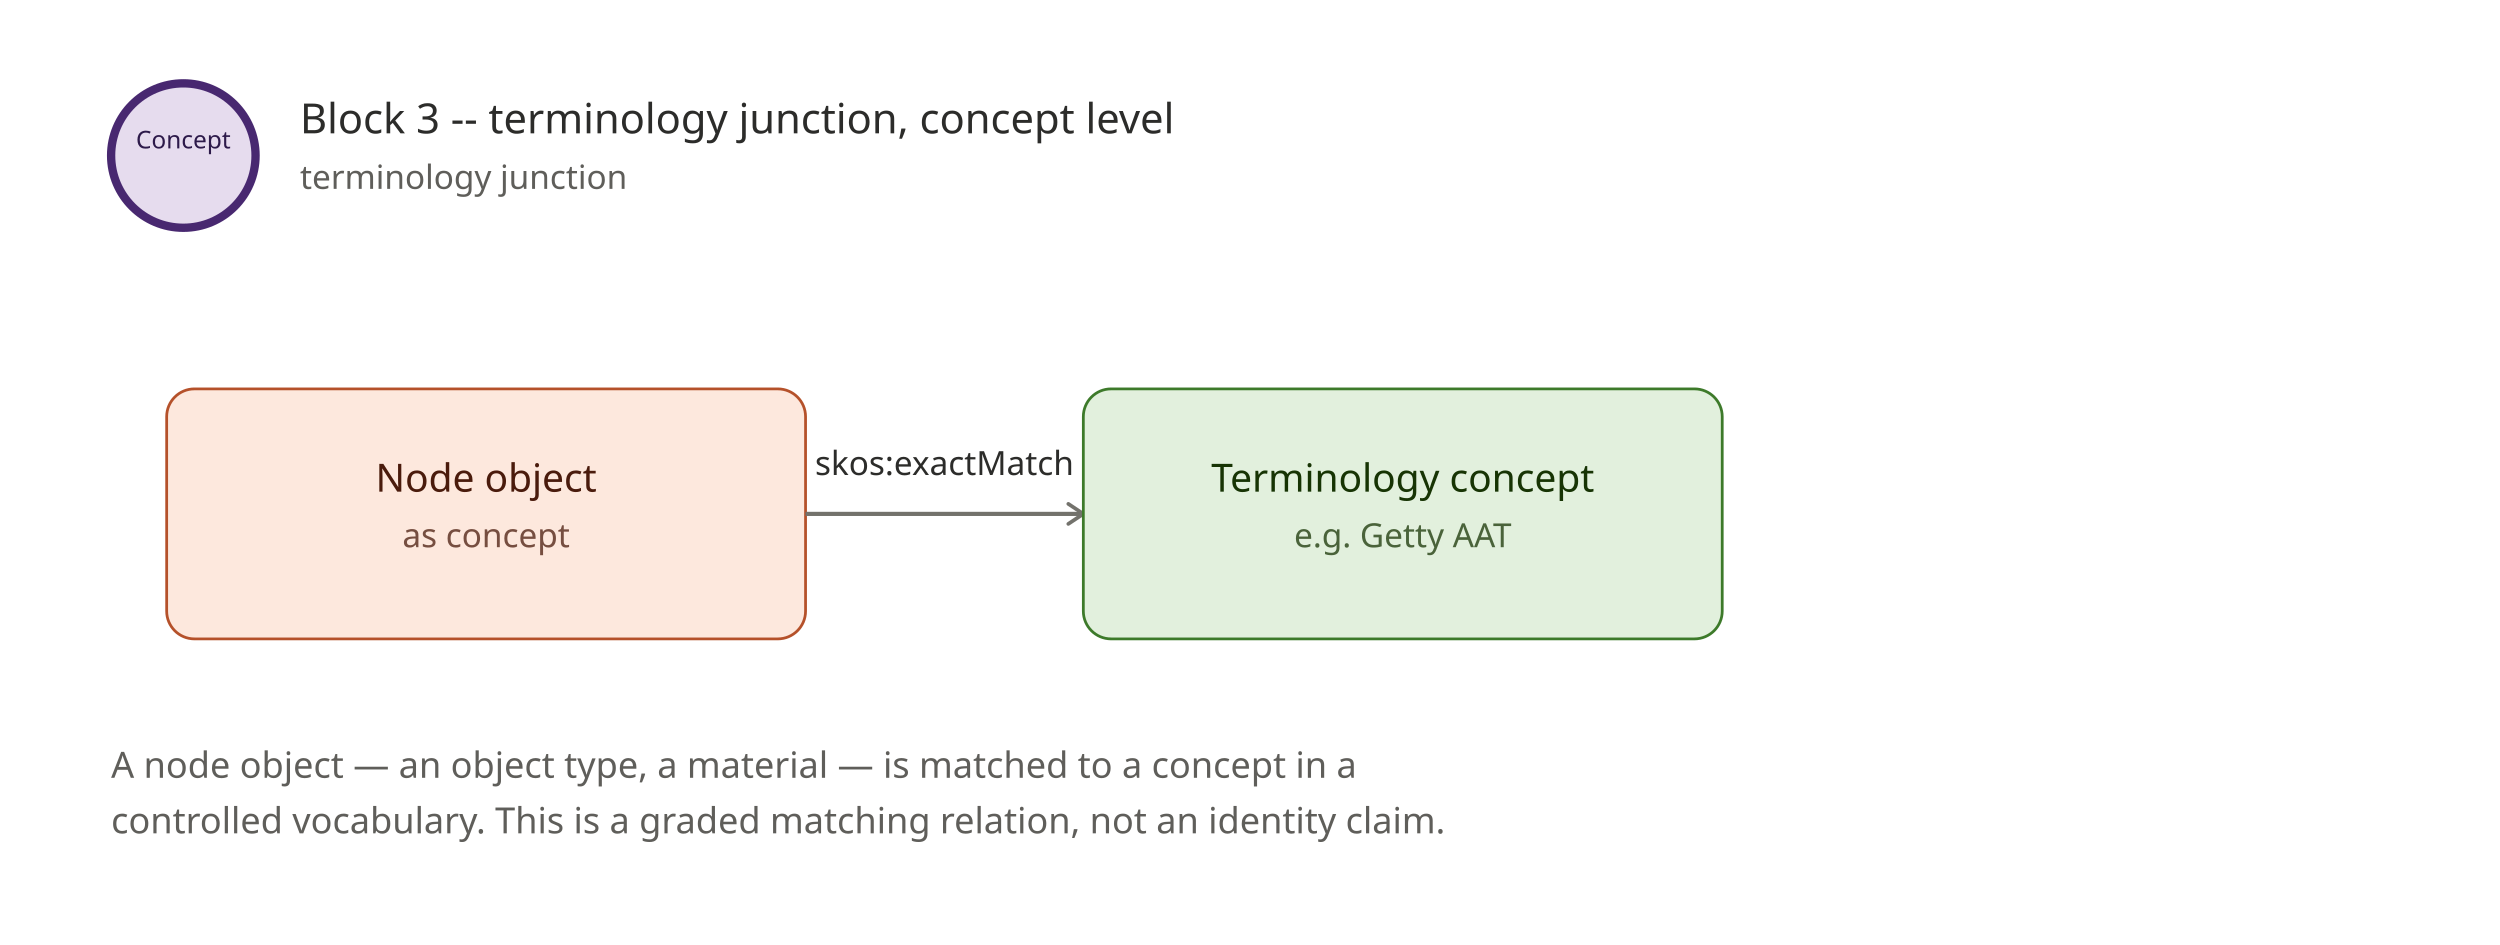
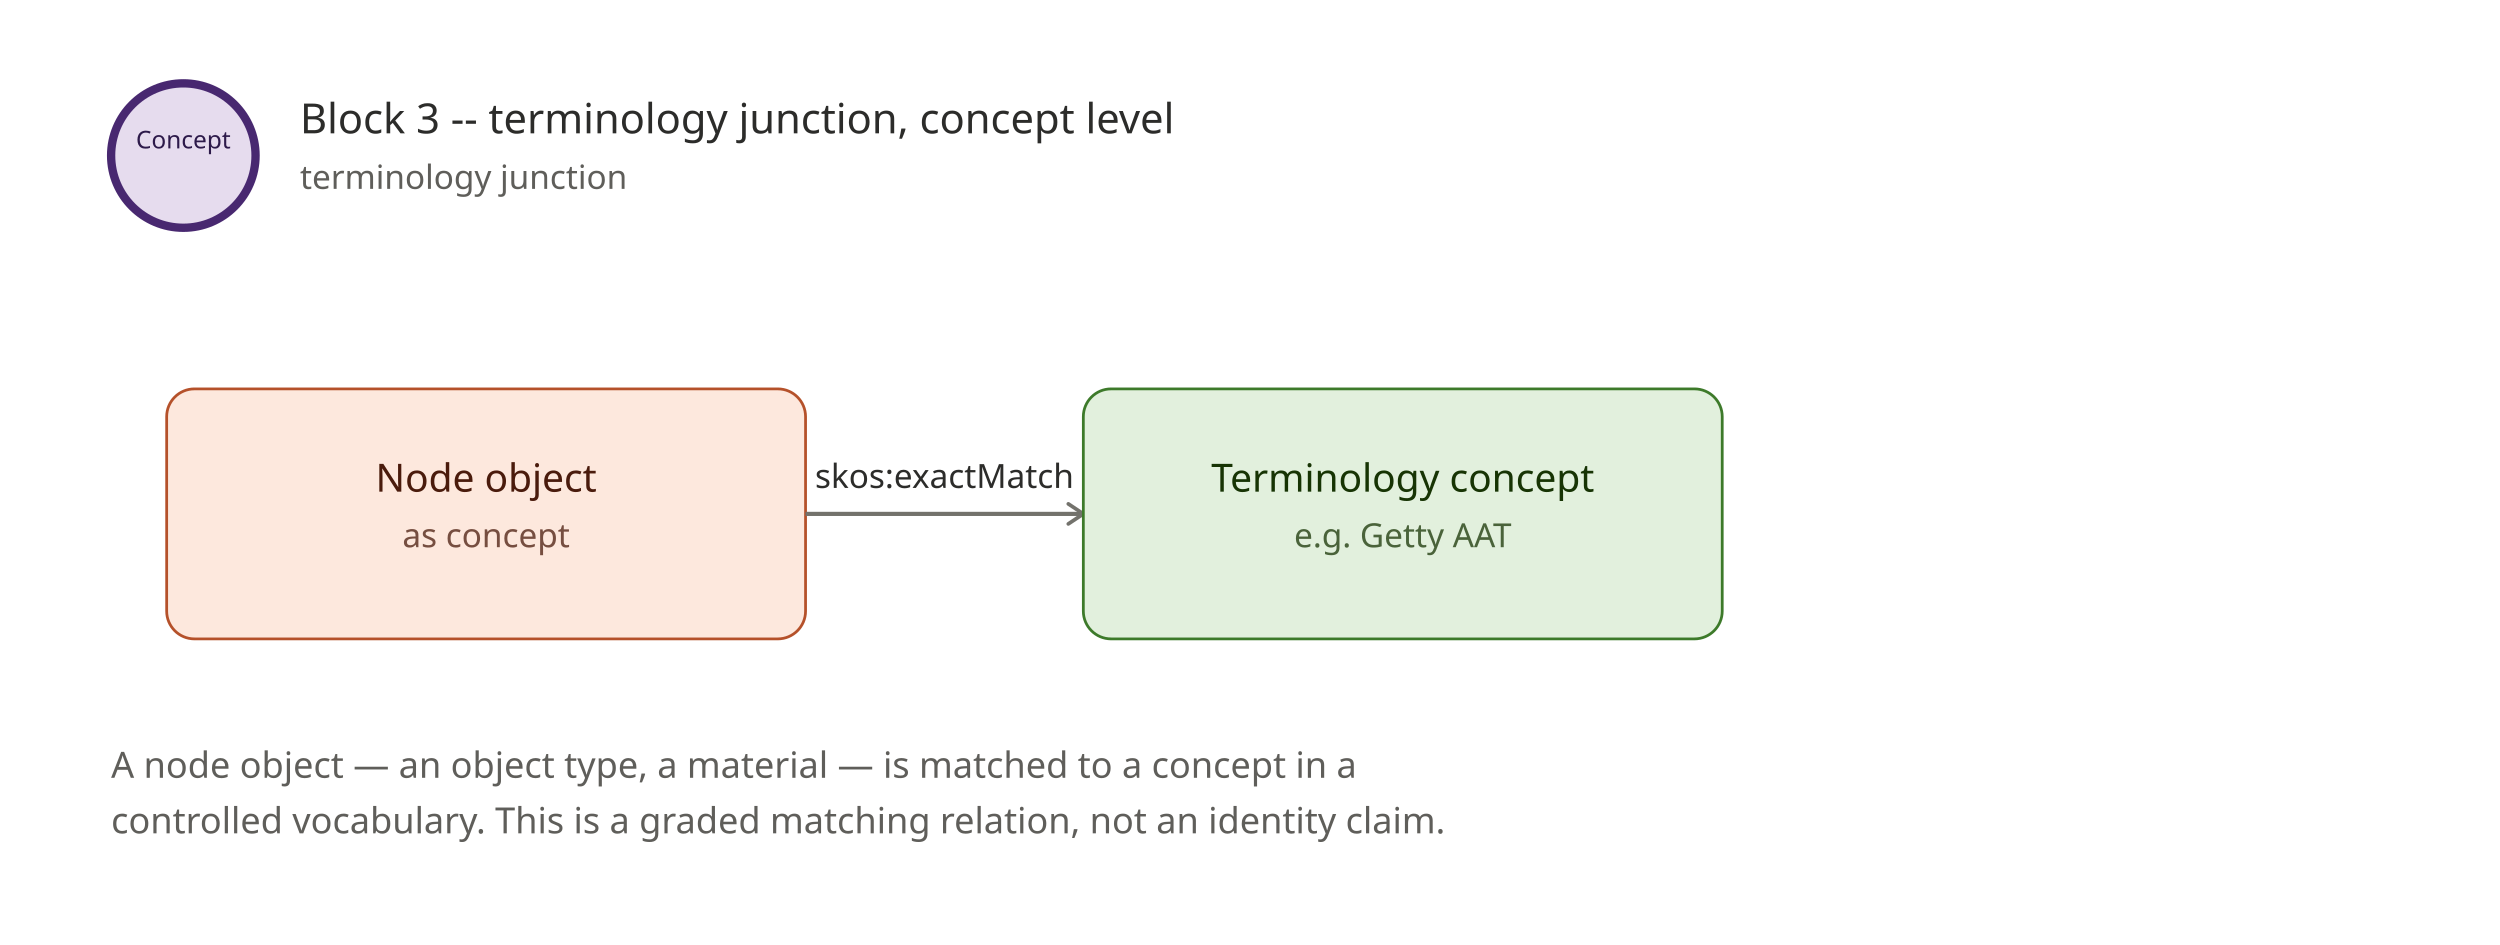
<svg xmlns="http://www.w3.org/2000/svg" width="900" height="340" viewBox="0 0 900 340" role="img">
  <defs>
    <marker id="arrow" viewBox="0 0 10 10" refX="8" refY="5" markerWidth="6" markerHeight="6" orient="auto-start-reverse">
      <path d="M2 1L8 5L2 9" fill="none" stroke="#73726c" stroke-width="1.5" stroke-linecap="round" stroke-linejoin="round" />
    </marker>
  </defs>
  <circle cx="66.0" cy="56.0" r="26.0" fill="#e6dcee" stroke="#482870" stroke-width="3" />
  <text x="66.0" y="50.0" text-anchor="middle" dominant-baseline="central" font-family="Fira Sans" font-weight="500" font-size="8.8" fill="#2d1a4a">Concept</text>
  <text x="66.0" y="64.8" text-anchor="middle" dominant-baseline="central" font-family="Fira Sans" font-size="3.9" fill="#2d1a4a" opacity="0.8" />
  <text x="108.0" y="48.0" font-family="Fira Sans" font-weight="500" font-size="15" fill="#2c2c2a">Block 3 -- terminology junction, concept level</text>
  <text x="108.0" y="68.0" font-family="Fira Sans" font-size="12" fill="#5f5e5a">terminology junction</text>
  <rect x="60.0" y="140.0" width="230.0" height="90.0" rx="10" fill="#fde8dd" stroke="#b5512a" stroke-width="1" />
  <text x="175.0" y="177.0" text-anchor="middle" font-family="Fira Sans" font-weight="500" font-size="14" fill="#4a1b0c">Node object</text>
  <text x="175.0" y="197.0" text-anchor="middle" font-family="Fira Sans" font-size="12" fill="#4a1b0c" opacity="0.75">as concept</text>
  <line x1="290.0" y1="185.0" x2="390.0" y2="185.0" stroke="#73726c" stroke-width="1.5" marker-end="url(#arrow)" />
-   <text x="340.0" y="171.0" text-anchor="middle" font-family="Fira Sans" font-weight="500" font-size="12" fill="#2c2c2a">skos:exactMatch</text>
+   <text x="340.0" y="171.0" text-anchor="middle" dominant-baseline="central" font-family="Fira Sans" font-weight="500" font-size="12" fill="#2c2c2a">skos:exactMatch</text>
  <rect x="390.0" y="140.0" width="230.0" height="90.0" rx="10" fill="#e2f0dd" stroke="#3d7a2a" stroke-width="1" />
  <text x="505.0" y="177.0" text-anchor="middle" font-family="Fira Sans" font-weight="500" font-size="14" fill="#173404">Terminology concept</text>
  <text x="505.0" y="197.0" text-anchor="middle" font-family="Fira Sans" font-size="12" fill="#173404" opacity="0.75">e.g. Getty AAT</text>
  <text x="40.0" y="280.0" font-family="Fira Sans" font-size="13" fill="#5f5e5a">A node object — an object type, a material — is matched to a concept in a</text>
  <text x="40.0" y="300.0" font-family="Fira Sans" font-size="13" fill="#5f5e5a">controlled vocabulary. This is a graded matching relation, not an identity claim.</text>
</svg>
